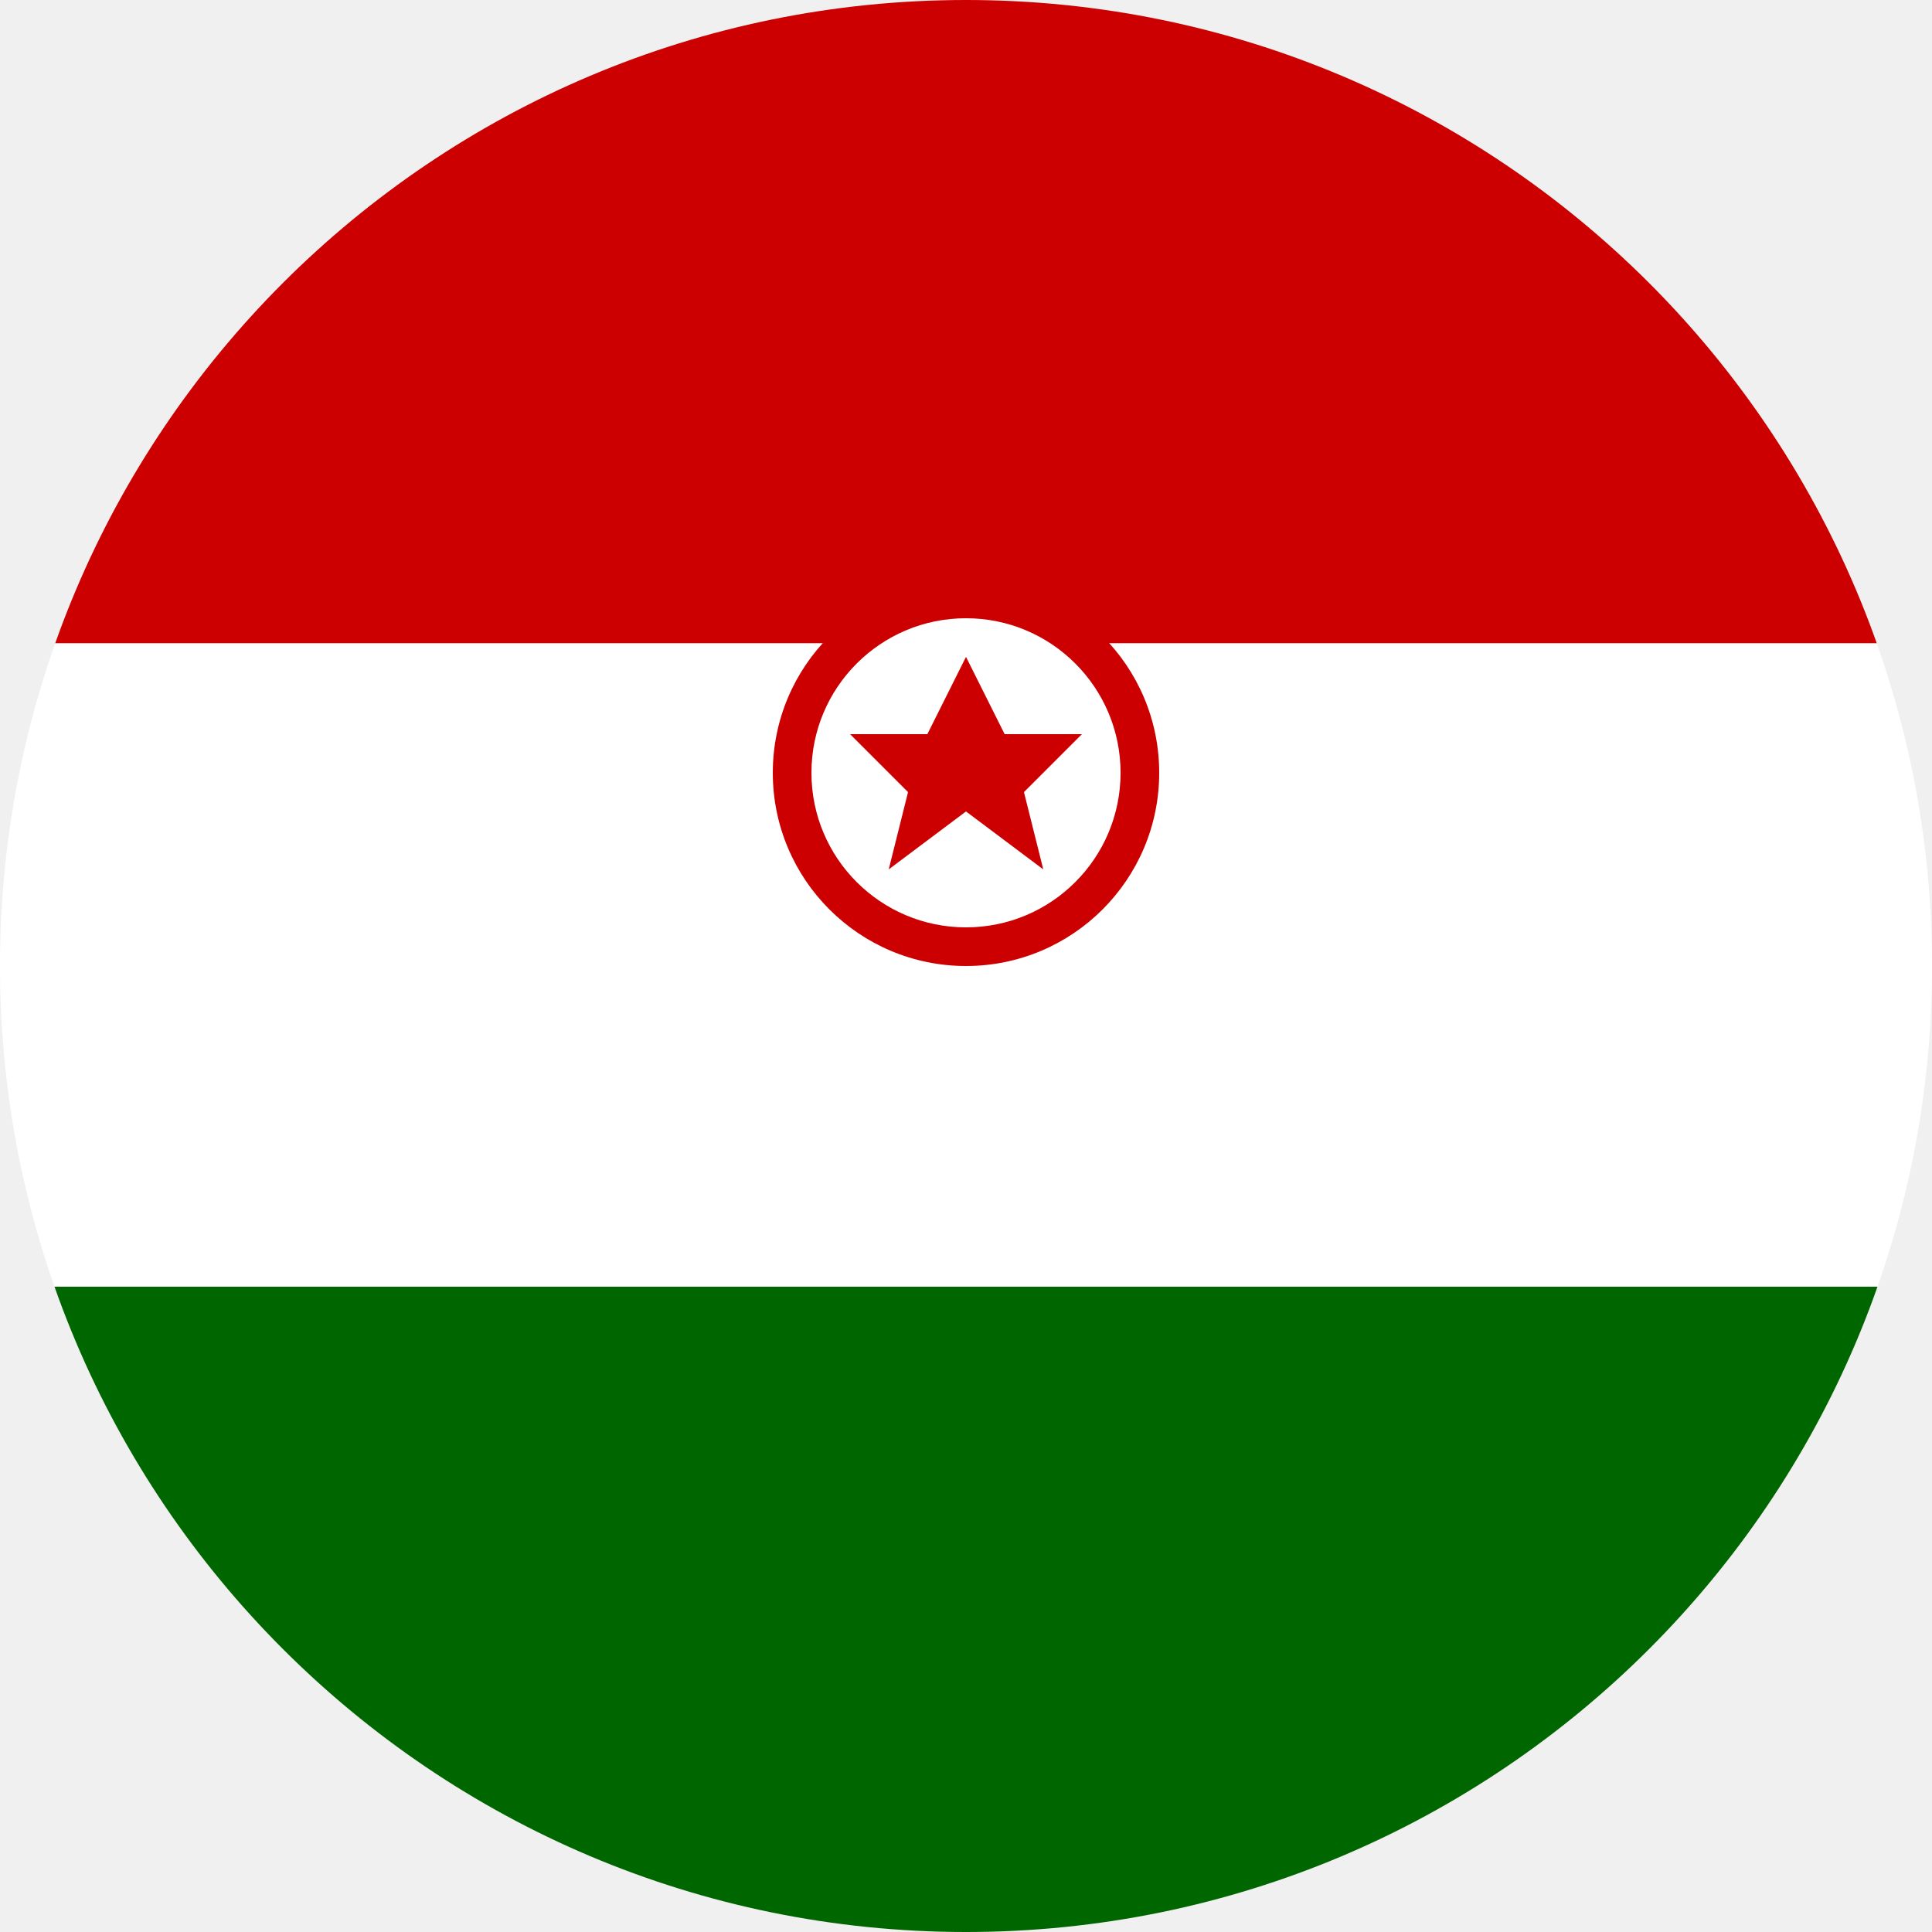
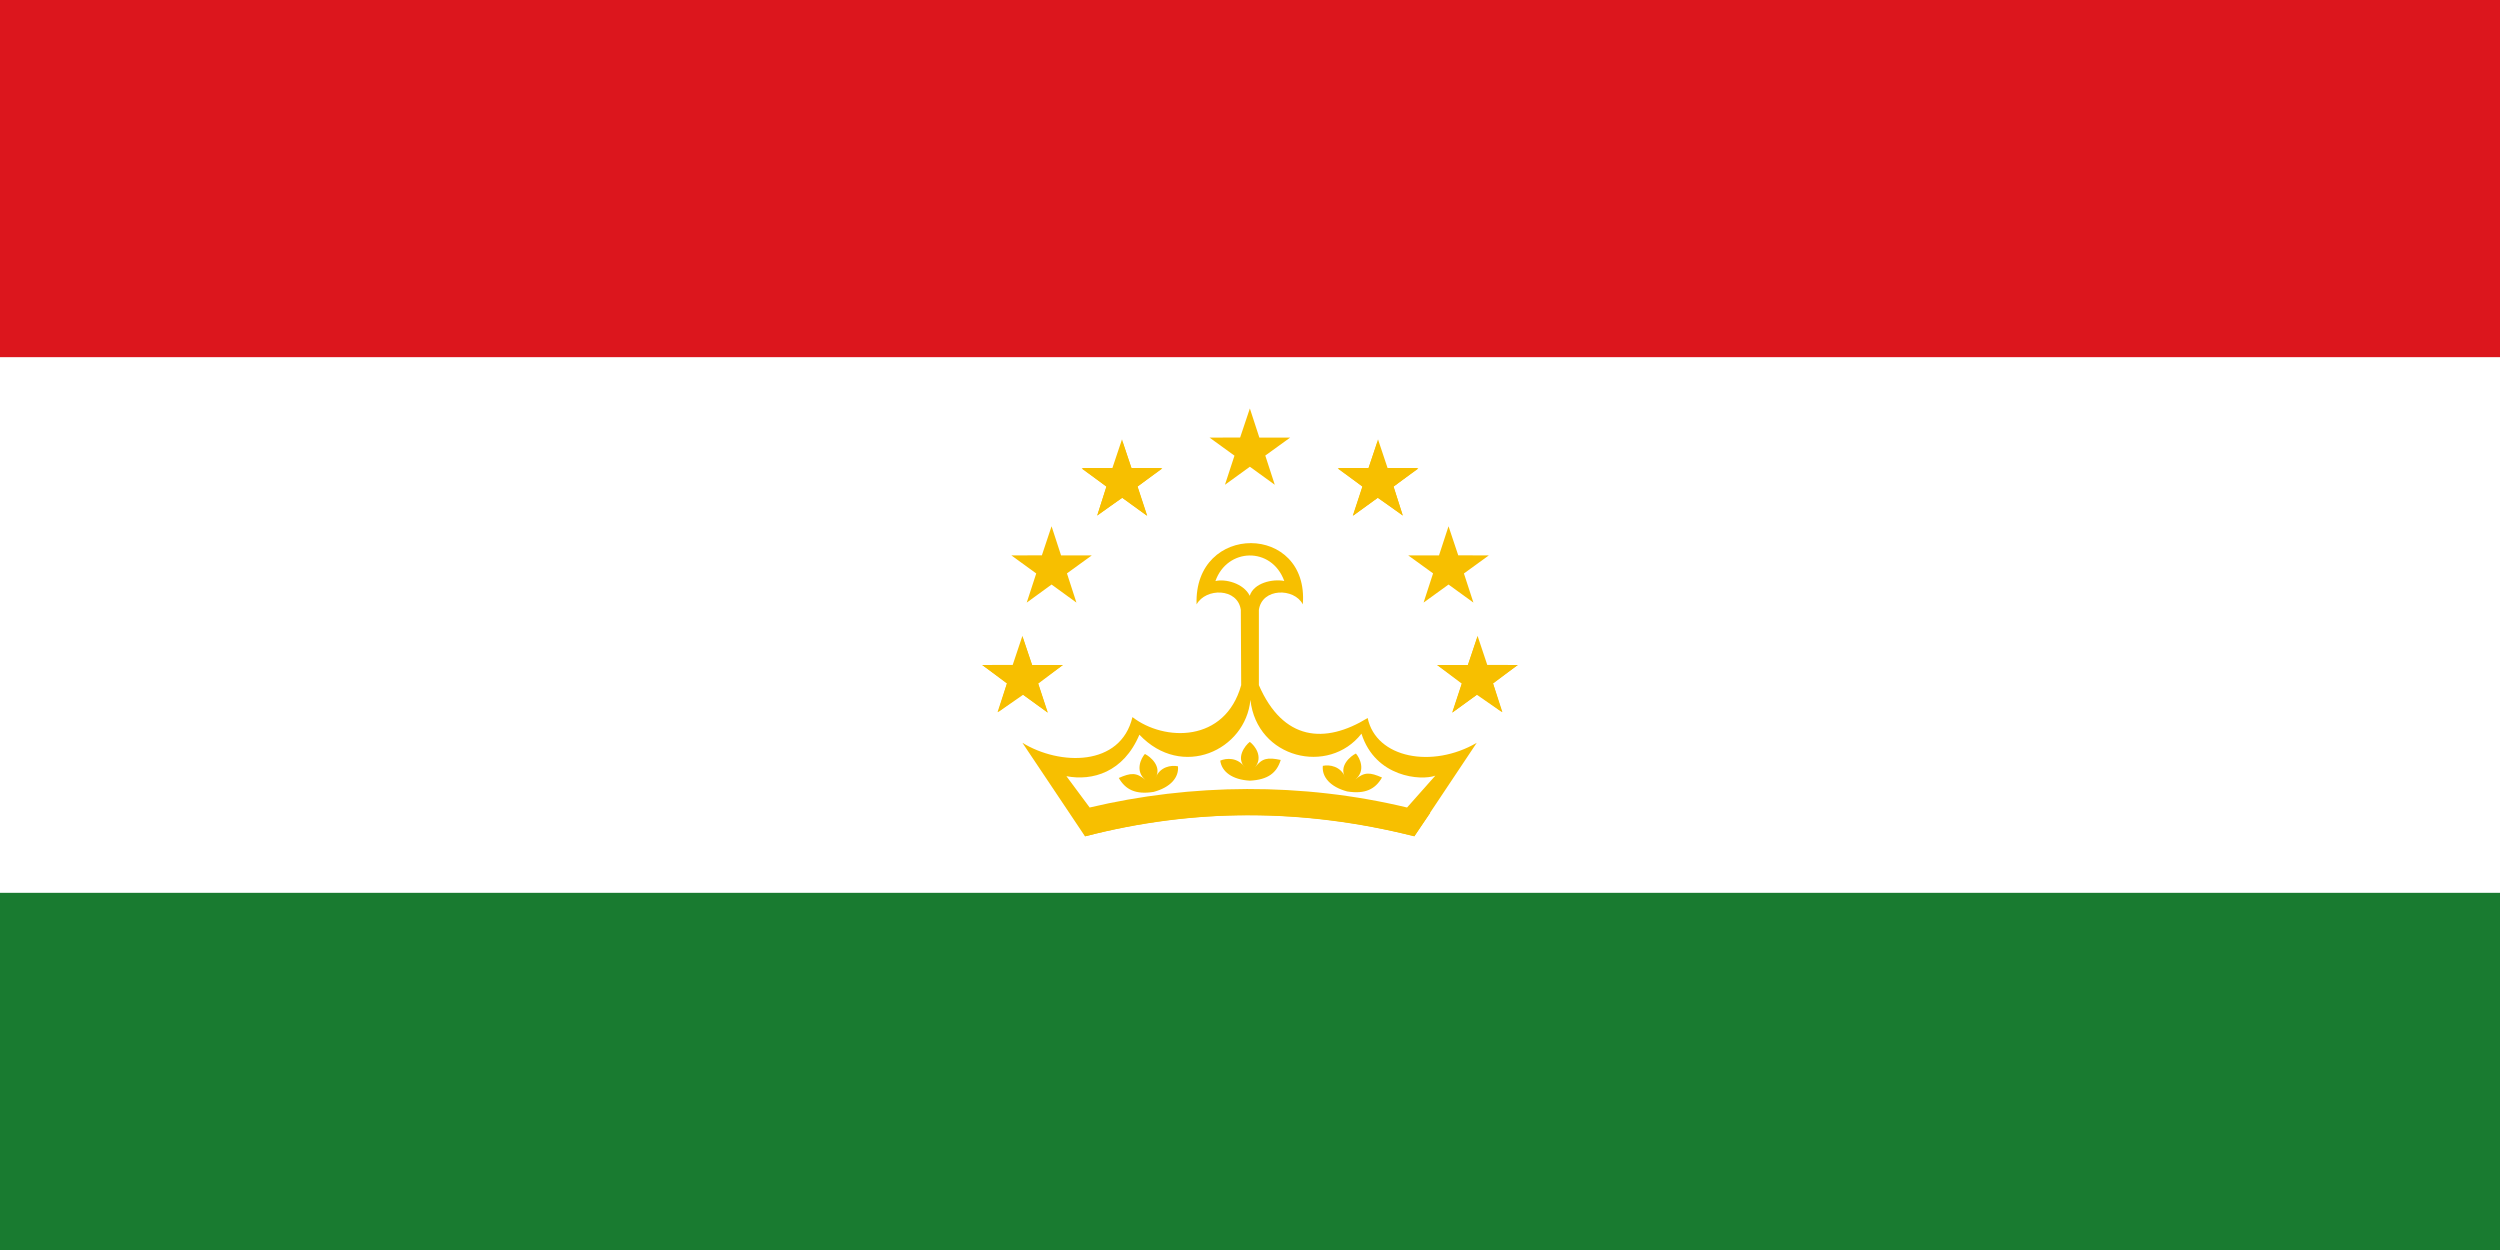
- <svg xmlns="http://www.w3.org/2000/svg" viewBox="0 0 100 100">
-   <defs>
-     <clipPath id="c">
-       <circle cx="50" cy="50" r="50" />
-     </clipPath>
-   </defs>
-   <g clip-path="url(#c)">
-     <rect width="100" height="33.3" fill="#CC0000" />
-     <rect y="33.3" width="100" height="33.4" fill="white" />
-     <rect y="66.6" width="100" height="33.4" fill="#006600" />
-     <circle cx="50" cy="40" r="10" fill="#CC0000" />
-     <circle cx="50" cy="40" r="8" fill="white" />
-     <polygon points="50,34 52,38 56,38 53,41 54,45 50,42 46,45 47,41 44,38 48,38" fill="#CC0000" />
+ <svg xmlns="http://www.w3.org/2000/svg" version="1.1" id="Слой_1" x="0px" y="0px" viewBox="0 0 8267.7 4133.8" style="enable-background:new 0 0 8267.7 4133.8;" xml:space="preserve">
+   <style type="text/css">
+ 	.st0{fill-rule:evenodd;clip-rule:evenodd;fill:#DC161D;}
+ 	.st1{fill-rule:evenodd;clip-rule:evenodd;fill:#FFFFFF;}
+ 	.st2{fill-rule:evenodd;clip-rule:evenodd;fill:#197B30;}
+ 	.st3{fill:none;}
+ 	.st4{fill-rule:evenodd;clip-rule:evenodd;fill:#F7BF00;}
+ 	.st5{fill:none;stroke:#373435;stroke-width:0.9;stroke-miterlimit:10;}
+ </style>
+   <g id="Слой_x0020_1">
+     <g id="_1759493418608">
+       <g>
+         <rect x="499.3" y="71.3" class="st0" width="7269.1" height="1038.4" />
+         <rect y="1181.1" class="st1" width="8267.7" height="1771.6" />
+         <rect class="st0" width="8267.7" height="1181.1" />
+         <rect y="2952.7" class="st2" width="8267.7" height="1181.1" />
+       </g>
+       <g>
+         <path class="st3" d="M4667,2670.5c-355.6-85.5-710.7-85.5-1065.3,0l-86.5-116.1c129,6.6,218-26.1,267-97.9" />
+         <polygon class="st4" points="3465.4,2357.2 3433.6,2260.7 3515.2,2199.2 3413.5,2199.2 3383.4,2112.2 3352.7,2199.2      3248.7,2199.2 3330.3,2260.7 3300.8,2355 3383.4,2297.7    " />
+         <polygon class="st4" points="3794,1705.6 3762.1,1609.1 3843.7,1547.7 3742,1547.7 3712,1460.7 3681.2,1547.7 3577.2,1547.7      3658.8,1609.1 3629.3,1703.4 3712,1646.1    " />
+         <line class="st3" x1="4133" y1="1794.9" x2="4133" y2="2768.1" />
+         <path class="st4" d="M4729.9,2688.2c-35.3,51.6-52.9,77.4-52.9,77.4c-362.6-93-725.2-93-1087.8,0l-43.6-79.9     C3942.2,2578.4,4332,2580.6,4729.9,2688.2z" />
+         <polygon class="st4" points="3344.7,1836.8 3445.6,1836.5 3477.6,1740.4 3509,1836.8 3610.5,1836.8 3528.5,1896.2 3559.8,1992.8      3477.6,1933.1 3395.5,1992.8 3426.9,1896.5    " />
+         <polygon class="st4" points="3577.2,1549.6 3678.3,1549.2 3710.5,1453.1 3741.9,1549.5 3843.7,1549.5 3761.5,1609 3792.9,1705.6      3710.5,1645.9 3628.2,1705.6 3659.6,1609.3    " />
+         <polygon class="st4" points="3248,2199.2 3349.1,2198.9 3381.2,2102.8 3412.7,2199.2 3514.5,2199.2 3432.3,2258.7 3463.7,2355.3      3381.2,2295.6 3298.9,2355.3 3330.4,2258.9    " />
+         <line class="st3" x1="3589.2" y1="2765.5" x2="3381.9" y2="2456.5" />
+         <rect x="4104" y="1980.6" class="st3" width="59.2" height="319.5" />
+         <path class="st3" d="M4309.7,2001.4c-34.1-93.4-146.5-62.5-146.5,16" />
+         <path class="st4" d="M3381.2,2456.5l207,309.3c352.6-93,717.4-93.1,1089.3-0.2l206.2-309.1c-178.8,83.5-312.3,53.6-344.9-119.2     c-111.4,139.2-314.4,116.7-375.5-71.4v-248.7c10.2-73.4,117.1-73.4,145.3-18.4c21.3-268.8-361-271.3-351.3,0.1     c30.4-55.1,136.2-55.1,146.3,18.3l1.2,248.7c-53.1,190.7-290.9,214.2-378.6,69.3C3707.3,2514.4,3526,2542.7,3381.2,2456.5z" />
+         <path class="st1" d="M3603.6,2670.5c335.4-79.5,702.6-83.5,1049.7,0l89.8-112.6c-76,34.1-185.9-18.1-241.4-95.1     c-93,60.5-305.7,28.2-368-84.4c-58.8,115-240.2,146.1-375.9,86.3c-46,59.8-143.9,107.3-231.7,93L3603.6,2670.5z" />
+         <path class="st4" d="M4133.1,2453.5c15.8,11.2,45.6,48.8,17.6,84c23.7-30.9,42.1-33.1,84.8-24.3c-13,42.2-41.7,65.6-102,68.5     c-58.3-3-93.4-29.8-98-66.2c20.8-9.2,58.1-11,81.5,22.3C4086.2,2506,4117.7,2465.1,4133.1,2453.5z" />
+         <path class="st4" d="M4494.7,2492c12.9,14.2,33.5,57-1.9,85.7c30.1-25.4,48.6-23.7,88.2-6.4c-22.3,38.6-55.6,55.6-115.1,46.1     c-56.1-14.9-84.4-48.2-80.6-84.7c22.4-4.7,59.2,1.1,74.4,38.5C4437.1,2533.6,4477.2,2500.1,4494.7,2492z" />
+         <path class="st4" d="M3766.2,2493.5c-12.9,14.1-33.5,57,1.9,85.7c-30.1-25.4-48.6-23.7-88.2-6.4c22.3,38.6,55.6,55.6,115.1,46.1     c56.1-14.9,84.3-48.2,80.6-84.7c-22.3-4.7-59.2,1.1-74.4,38.5C3823.8,2535.2,3783.7,2501.6,3766.2,2493.5z" />
+         <polygon class="st4" points="4802.2,2357.2 4834.1,2260.7 4752.5,2199.2 4854.2,2199.2 4884.2,2112.2 4914.9,2199.2      5018.9,2199.2 4937.4,2260.7 4966.9,2355 4884.2,2297.7    " />
+         <polygon class="st4" points="4473.7,1705.6 4505.5,1609.1 4424,1547.7 4525.7,1547.7 4555.7,1460.7 4586.4,1547.7 4690.4,1547.7      4608.8,1609.1 4638.4,1703.4 4555.7,1646.1    " />
+         <polygon class="st4" points="4923.6,1836.8 4822.5,1836.5 4790.4,1740.4 4758.9,1836.8 4657.2,1836.8 4739.3,1896.2      4707.9,1992.8 4790.4,1933.1 4872.7,1992.8 4841.3,1896.5    " />
+         <polygon class="st4" points="4690.4,1549.6 4589.3,1549.2 4557.2,1453.1 4525.7,1549.5 4424,1549.5 4506.1,1609 4474.7,1705.6      4557.2,1645.9 4639.5,1705.6 4608.1,1609.3    " />
+         <polygon class="st4" points="5019.6,2199.2 4918.5,2198.9 4886.4,2102.8 4855,2199.2 4753.2,2199.2 4835.4,2258.7 4804,2355.3      4886.4,2295.6 4968.7,2355.3 4937.3,2258.9    " />
+         <ellipse class="st3" cx="4133.4" cy="1955.3" rx="118.4" ry="118" />
+         <path class="st1" d="M4247.2,1921.3c-39.5-7.6-100.9,6.7-114.2,49c-20.6-42.1-82.3-56.7-113.5-48.6     C4058.2,1811.4,4205.2,1806.4,4247.2,1921.3z" />
+         <polygon class="st4" points="4000.1,1447.2 4101.2,1446.9 4133.4,1350.8 4164.8,1447.2 4266.6,1447.2 4184.4,1506.6      4215.8,1603.2 4133.4,1543.5 4051,1603.2 4082.5,1506.9    " />
+       </g>
+     </g>
+     <rect x="3249.2" y="1351.2" class="st5" width="1771.6" height="1417.3" />
+     <line class="st5" x1="4133.8" y1="1796.5" x2="5334.8" y2="1796.5" />
+     <line class="st5" x1="4961" y1="1351.2" x2="5451" y2="1351.2" />
+     <g id="_1759493470864">
+       <g>
+         <rect x="499.3" y="71.3" class="st0" width="7269.1" height="1038.4" />
+         <rect y="1181.1" class="st1" width="8267.7" height="1771.6" />
+         <rect class="st0" width="8267.7" height="1181.1" />
+         <rect y="2952.7" class="st2" width="8267.7" height="1181.1" />
+       </g>
+       <g>
+         <path class="st3" d="M4667,2670.5c-355.6-85.5-710.7-85.5-1065.3,0l-86.5-116.1c129,6.6,218-26.1,267-97.9" />
+         <polygon class="st4" points="3465.4,2357.2 3433.6,2260.7 3515.2,2199.2 3413.5,2199.2 3383.4,2112.2 3352.7,2199.2      3248.7,2199.2 3330.3,2260.7 3300.8,2355 3383.4,2297.7    " />
+         <polygon class="st4" points="3794,1705.6 3762.1,1609.1 3843.7,1547.7 3742,1547.7 3712,1460.7 3681.2,1547.7 3577.2,1547.7      3658.8,1609.1 3629.3,1703.4 3712,1646.1    " />
+         <line class="st3" x1="4133" y1="1794.9" x2="4133" y2="2768.1" />
+         <path class="st4" d="M4729.9,2688.2c-35.3,51.6-52.9,77.4-52.9,77.4c-362.6-93-725.2-93-1087.8,0l-43.6-79.9     C3942.2,2578.4,4332,2580.6,4729.9,2688.2z" />
+         <polygon class="st4" points="3344.7,1836.8 3445.6,1836.5 3477.6,1740.4 3509,1836.8 3610.5,1836.8 3528.5,1896.2 3559.8,1992.8      3477.6,1933.1 3395.5,1992.8 3426.9,1896.5    " />
+         <polygon class="st4" points="3577.2,1549.6 3678.3,1549.2 3710.5,1453.1 3741.9,1549.5 3843.7,1549.5 3761.5,1609 3792.9,1705.6      3710.5,1645.9 3628.2,1705.6 3659.6,1609.3    " />
+         <polygon class="st4" points="3248,2199.2 3349.1,2198.9 3381.2,2102.8 3412.7,2199.2 3514.5,2199.2 3432.3,2258.7 3463.7,2355.3      3381.2,2295.6 3298.9,2355.3 3330.4,2258.9    " />
+         <line class="st3" x1="3589.2" y1="2765.5" x2="3381.9" y2="2456.5" />
+         <rect x="4104" y="1980.6" class="st3" width="59.2" height="319.5" />
+         <path class="st3" d="M4309.7,2001.4c-34.1-93.4-146.5-62.5-146.5,16" />
+         <path class="st4" d="M3381.2,2456.5l207,309.3c352.6-93,717.4-93.1,1089.3-0.2l206.2-309.1c-146.5,85.6-332.7,51.3-360.7-82     c-141.6,87.1-279.9,75.3-359.8-108.7v-248.7c10.2-73.4,117.1-73.4,145.3-18.4c21.3-268.8-361-271.3-351.3,0.1     c30.4-55.1,136.2-55.1,146.3,18.3l1.2,248.7c-53.1,190.7-254.2,187.1-359.6,105.7C3705.9,2536.3,3504.1,2532.2,3381.2,2456.5z" />
+         <path class="st1" d="M3603.6,2670.5c335.4-79.5,702.6-83.5,1049.7,0l93.4-105.3c-46.9,17.1-198.1,6.2-244.2-138.9     c-108,138.3-345.8,82.6-367.3-111.8c-15.9,166.7-226.4,264.1-367.1,115.2c-52.8,124.9-155.7,153.6-241.4,137.2L3603.6,2670.5z" />
+         <path class="st4" d="M4133.1,2453.5c15.8,11.2,45.6,48.8,17.6,84c23.7-30.9,42.1-33.1,84.8-24.3c-13,42.2-41.7,65.6-102,68.5     c-58.3-3-93.4-29.8-98-66.2c20.8-9.2,58.1-11,81.5,22.3C4086.2,2506,4117.7,2465.1,4133.1,2453.5z" />
+         <path class="st4" d="M4484.1,2492c12.9,14.2,33.5,57-1.9,85.7c30.1-25.4,48.6-23.7,88.2-6.4c-22.3,38.6-55.6,55.6-115.1,46.1     c-56.1-14.9-84.4-48.2-80.6-84.7c22.4-4.7,59.2,1.1,74.4,38.5C4426.5,2533.6,4466.5,2500.1,4484.1,2492z" />
+         <path class="st4" d="M3786.2,2493.5c-12.9,14.1-33.5,57,1.9,85.7c-30.1-25.4-48.6-23.7-88.2-6.4c22.3,38.6,55.6,55.6,115.1,46.1     c56.2-14.9,84.4-48.2,80.6-84.7c-22.3-4.7-59.2,1.1-74.4,38.5C3843.9,2535.2,3803.8,2501.6,3786.2,2493.5z" />
+         <polygon class="st4" points="4802.2,2357.2 4834.1,2260.7 4752.5,2199.2 4854.2,2199.2 4884.2,2112.2 4914.9,2199.2      5018.9,2199.2 4937.4,2260.7 4966.9,2355 4884.2,2297.7    " />
+         <polygon class="st4" points="4473.7,1705.6 4505.5,1609.1 4424,1547.7 4525.7,1547.7 4555.7,1460.7 4586.4,1547.7 4690.4,1547.7      4608.8,1609.1 4638.4,1703.4 4555.7,1646.1    " />
+         <polygon class="st4" points="4923.6,1836.8 4822.5,1836.5 4790.4,1740.4 4758.9,1836.8 4657.2,1836.8 4739.3,1896.2      4707.9,1992.8 4790.4,1933.1 4872.7,1992.8 4841.3,1896.5    " />
+         <polygon class="st4" points="4690.4,1549.6 4589.3,1549.2 4557.2,1453.1 4525.7,1549.5 4424,1549.5 4506.1,1609 4474.7,1705.6      4557.2,1645.9 4639.5,1705.6 4608.1,1609.3    " />
+         <polygon class="st4" points="5019.6,2199.2 4918.5,2198.9 4886.4,2102.8 4855,2199.2 4753.2,2199.2 4835.4,2258.7 4804,2355.3      4886.4,2295.6 4968.7,2355.3 4937.3,2258.9    " />
+         <ellipse class="st3" cx="4133.4" cy="1955.3" rx="118.4" ry="118" />
+         <path class="st1" d="M4247.2,1921.3c-39.5-7.6-100.9,6.7-114.2,49c-20.6-42.1-82.3-56.7-113.5-48.6     C4058.2,1811.4,4205.2,1806.4,4247.2,1921.3z" />
+         <polygon class="st4" points="4000.1,1447.2 4101.2,1446.9 4133.4,1350.8 4164.8,1447.2 4266.6,1447.2 4184.4,1506.6      4215.8,1603.2 4133.4,1543.5 4051,1603.2 4082.5,1506.9    " />
+       </g>
+     </g>
  </g>
</svg>
